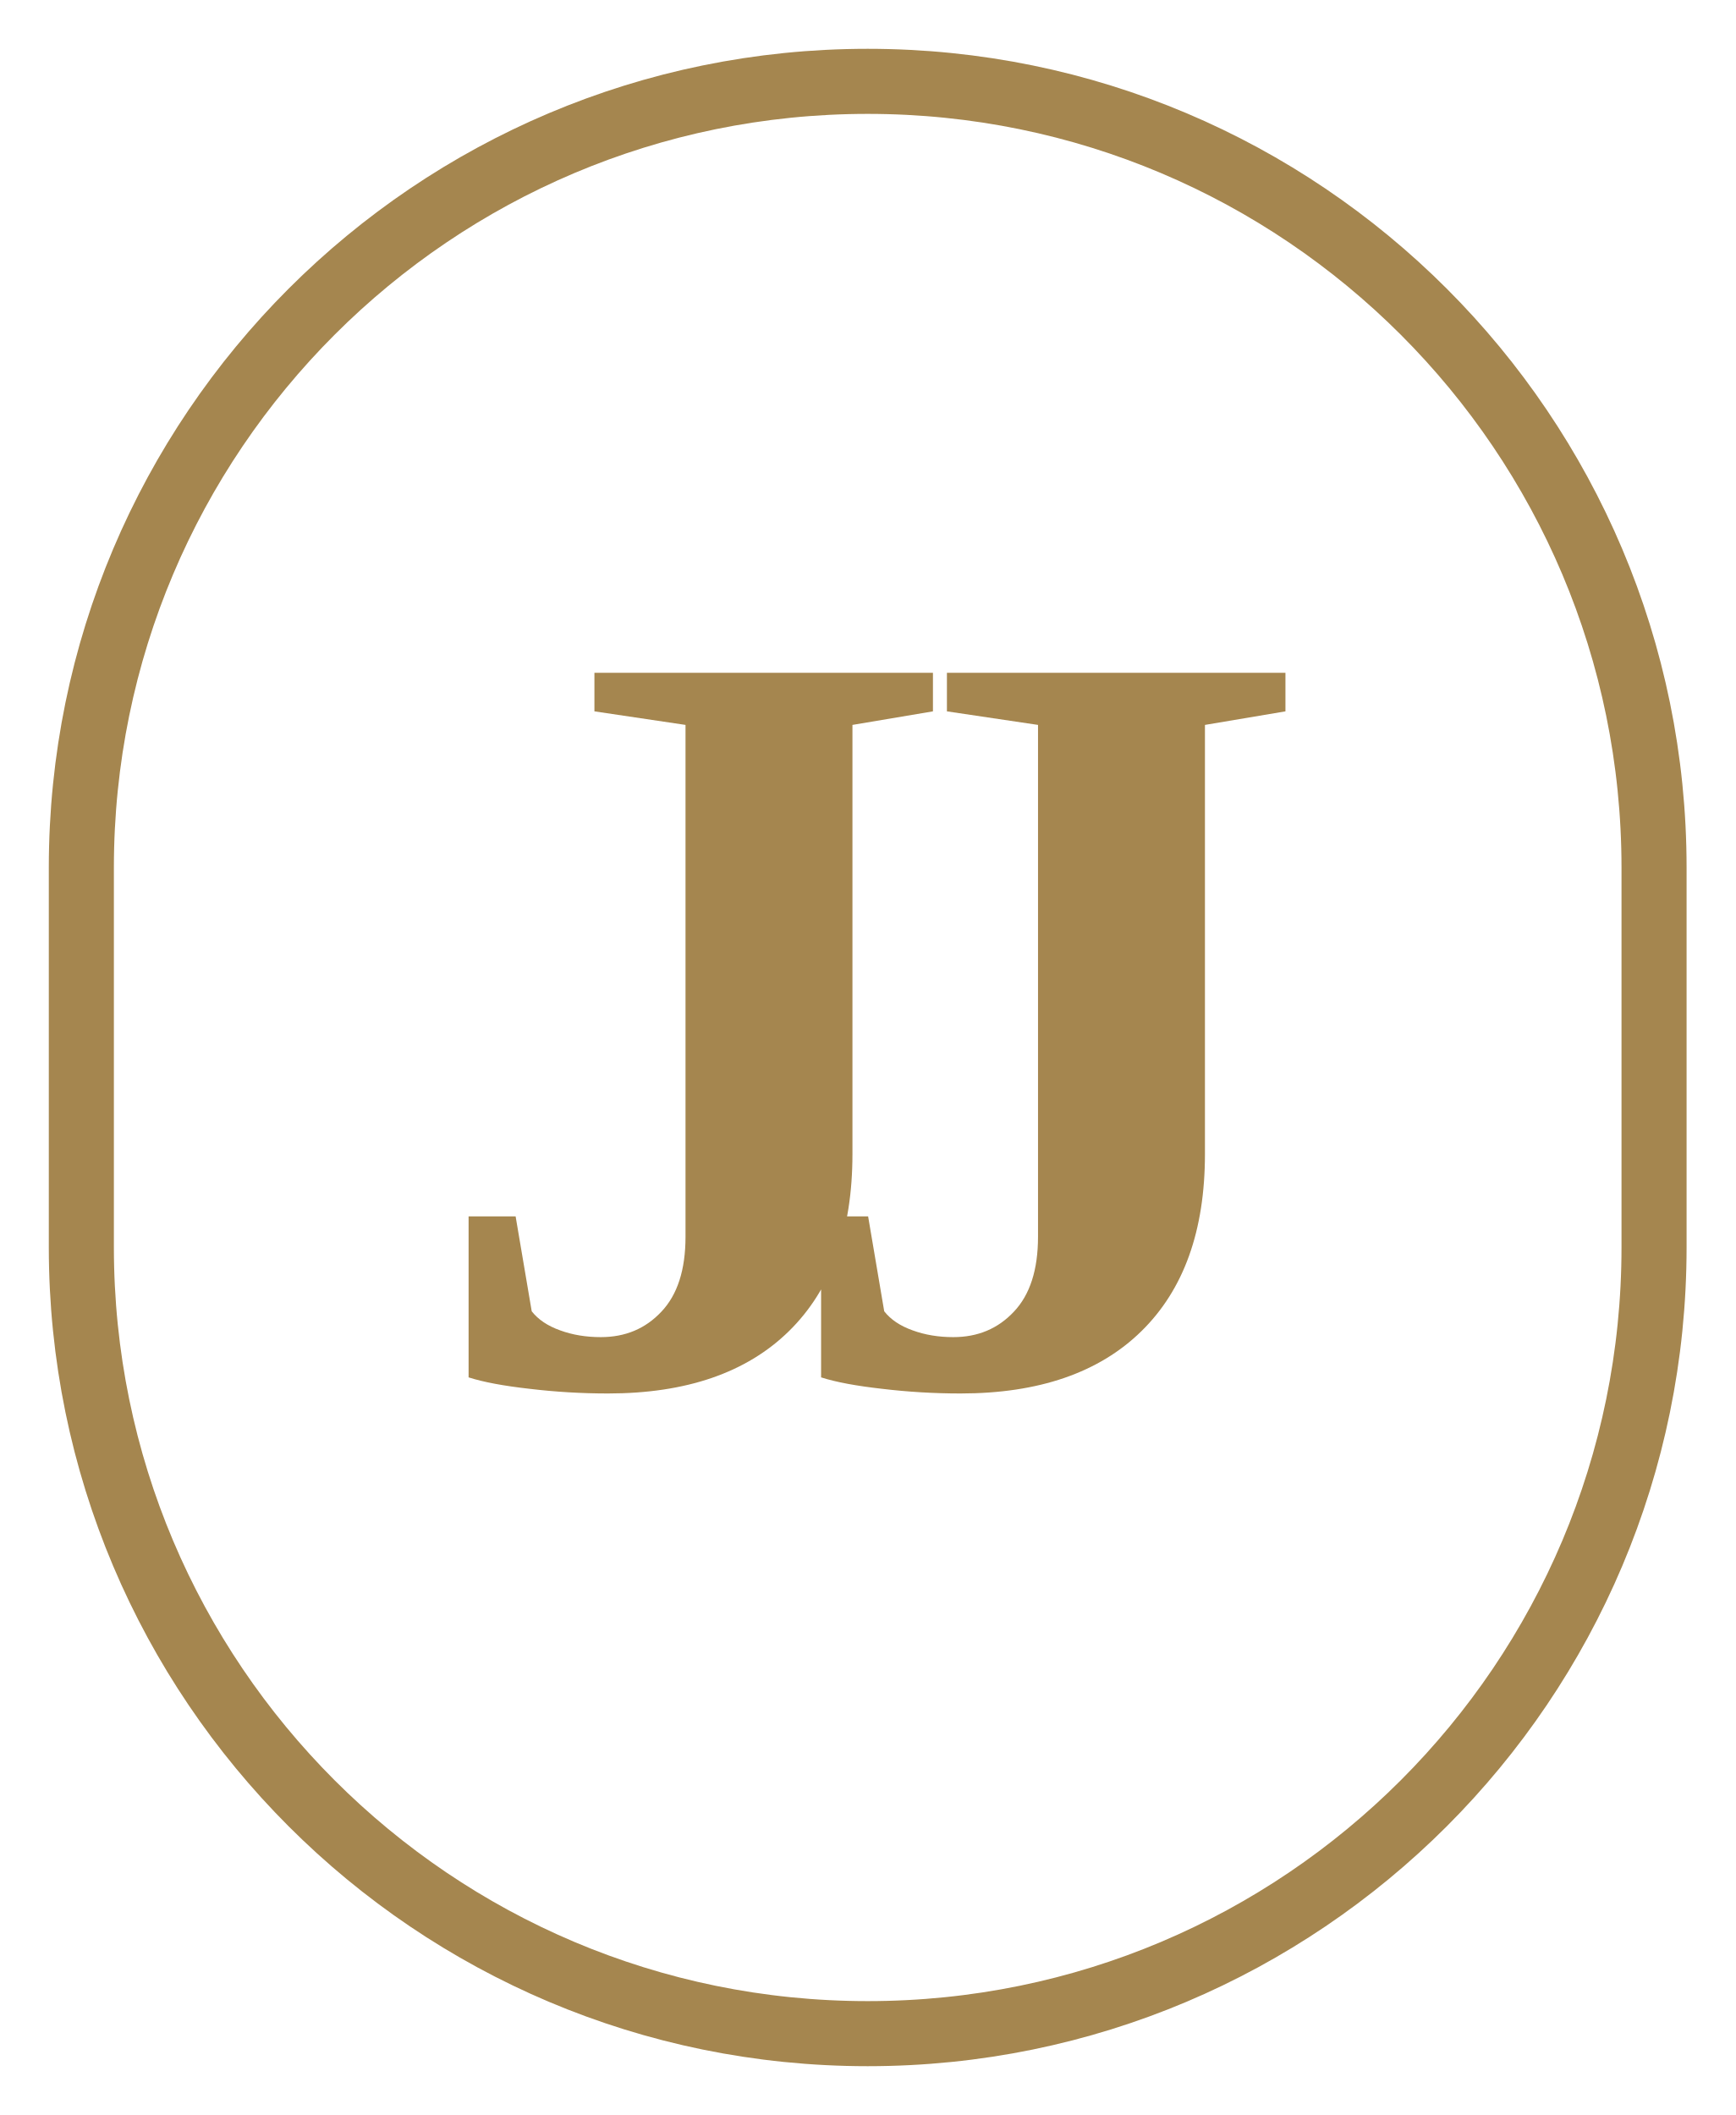
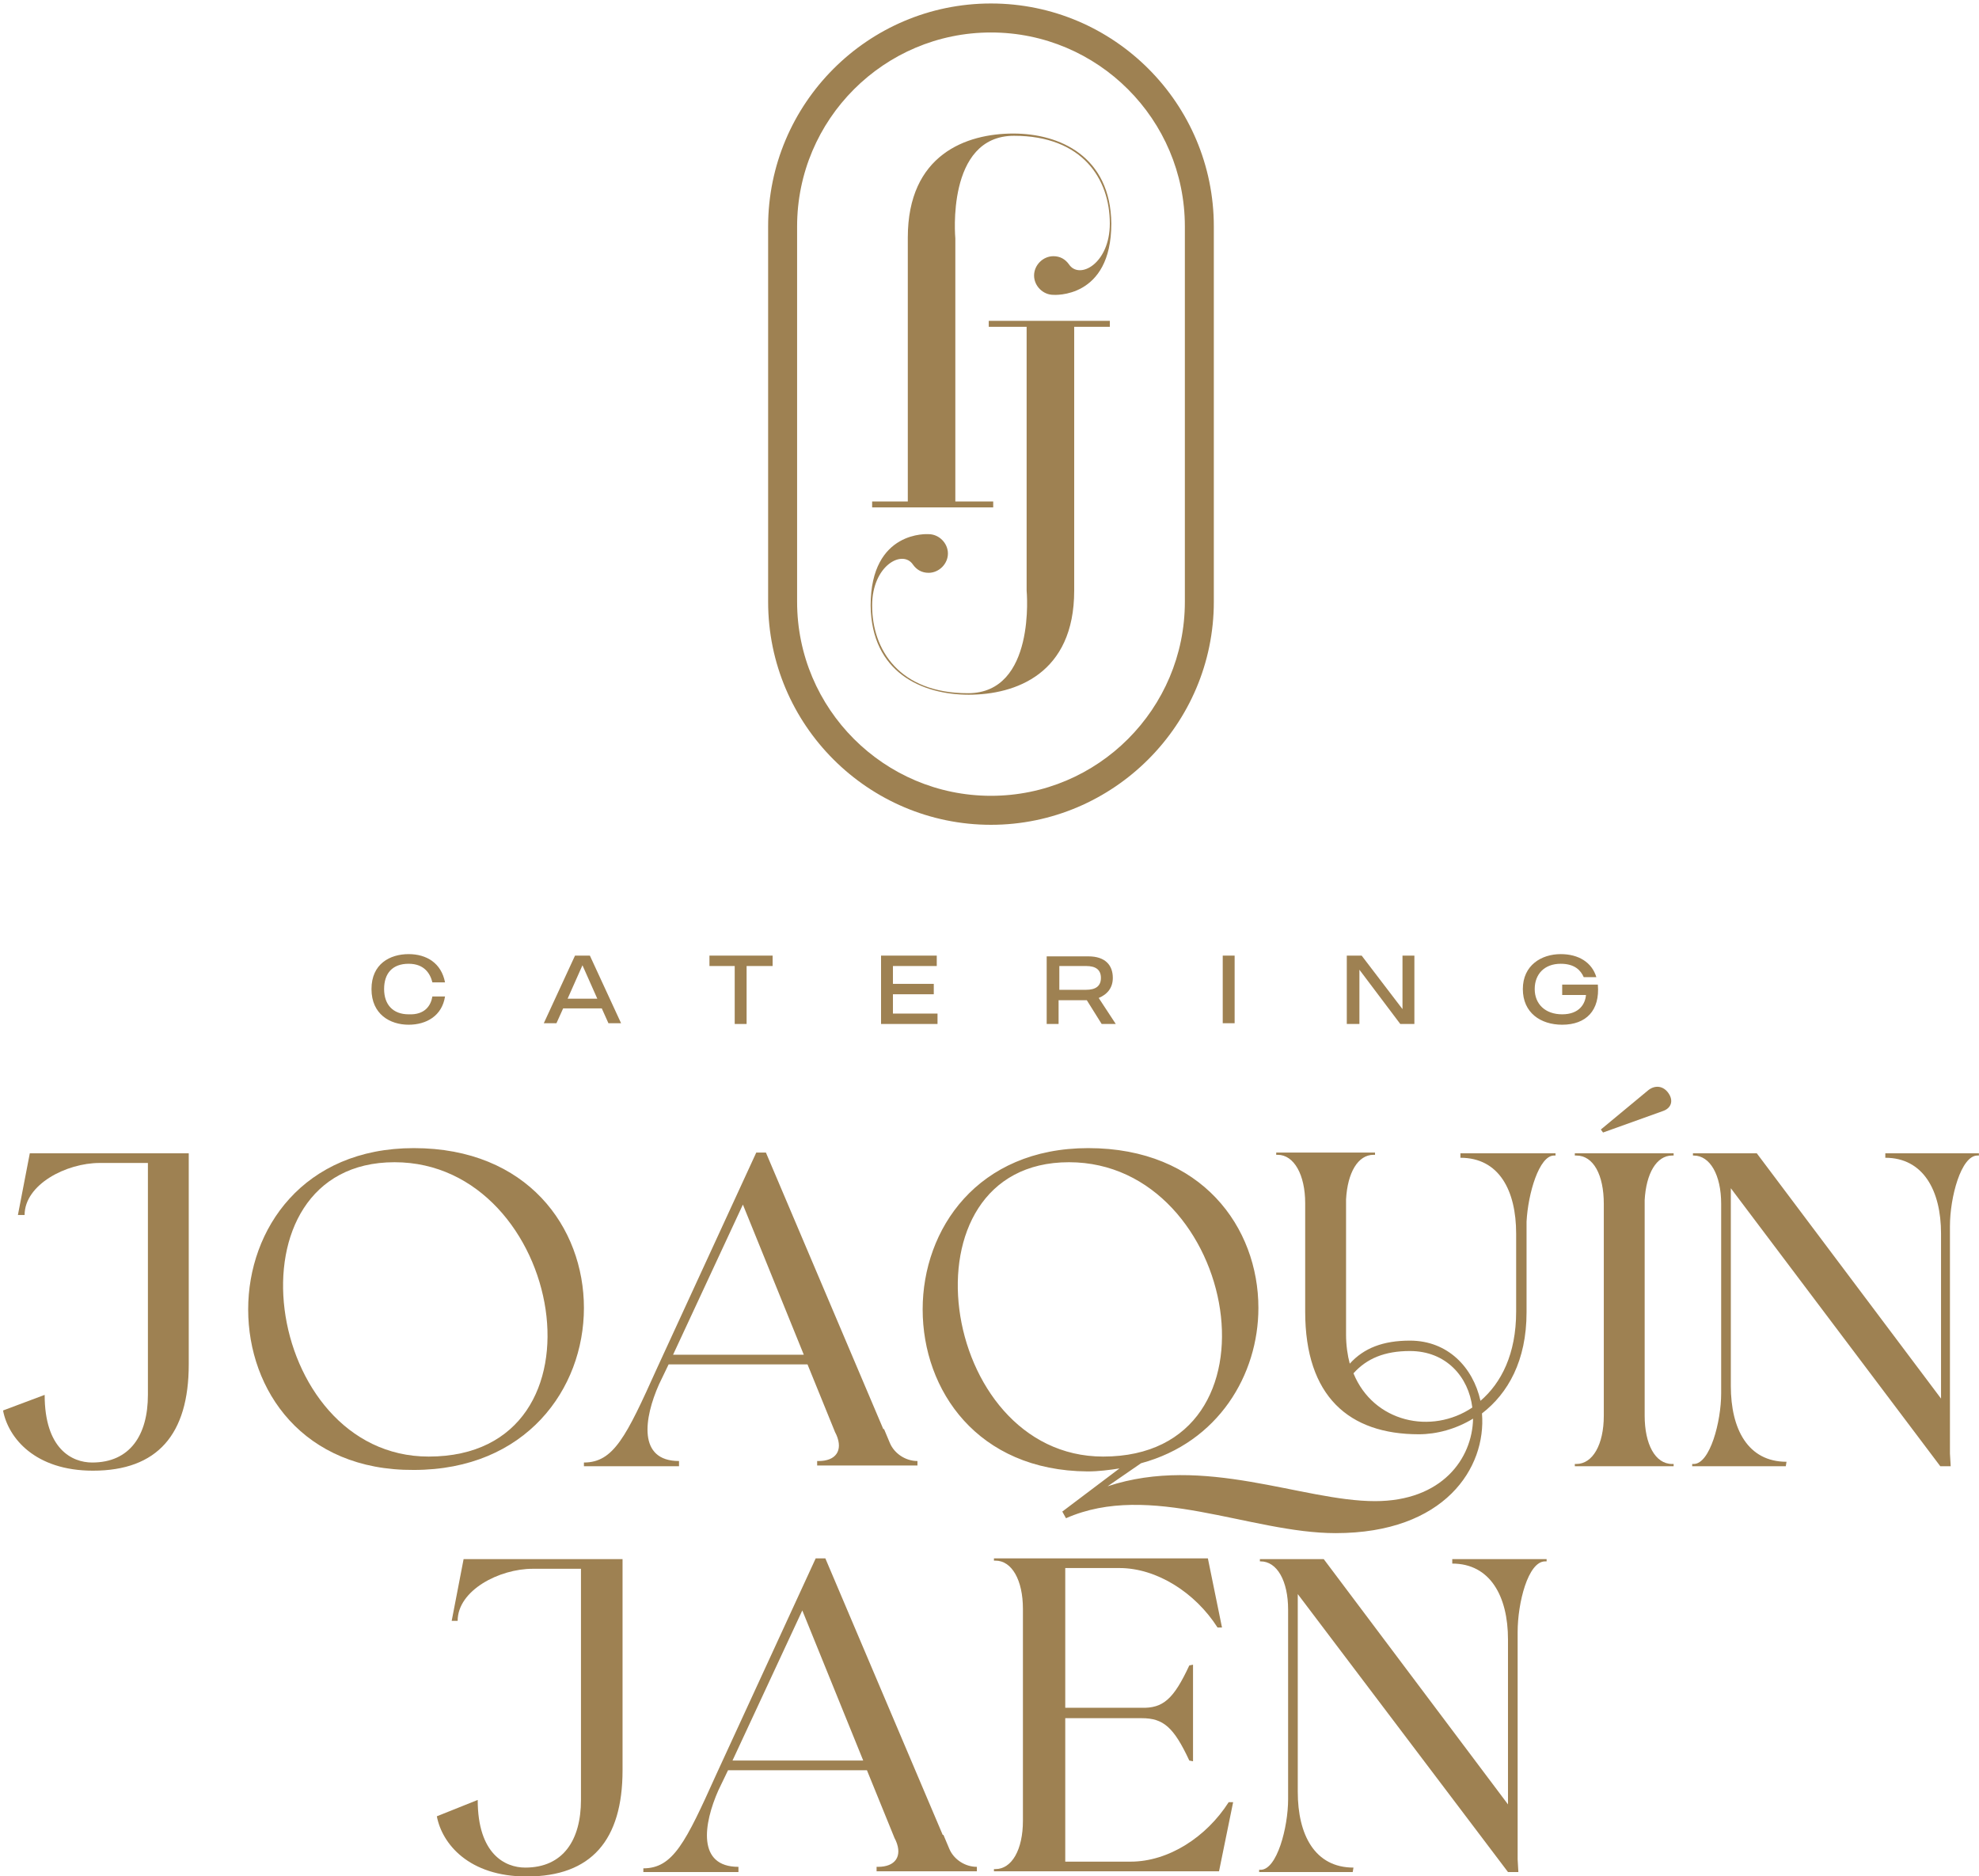
- <svg xmlns="http://www.w3.org/2000/svg" viewBox="0 0 64 78" role="img" aria-label="Joaquín Jaén">
-   <rect x="3" y="3" width="58" height="72" rx="29" fill="none" stroke="#a5864f" stroke-width="2.4" />
-   <text x="32" y="51" text-anchor="middle" font-family="Georgia, 'Times New Roman', serif" font-weight="600" font-size="40" letter-spacing="-7" fill="#a5864f">JJ</text>
+ <svg xmlns="http://www.w3.org/2000/svg" width="268px" height="254px" viewBox="0 0 269 254" version="1.1">
+   <defs>
+     <clipPath id="clip1">
+       <path d="M 0.414 156 L 26 156 L 26 200 L 0.414 200 Z M 0.414 156 " />
+     </clipPath>
+     <clipPath id="clip2">
+       <path d="M 230 156 L 268.988 156 L 268.988 199 L 230 199 Z M 230 156 " />
+     </clipPath>
+   </defs>
+   <g id="surface1">
+     <g clip-path="url(#clip1)" clip-rule="nonzero">
+       <path style=" stroke:none;fill-rule:nonzero;fill:rgb(61.961%,50.588%,32.157%);fill-opacity:1;" d="M 6.07 189.137 C 6.07 196.512 9.805 198.332 12.531 198.332 C 17.68 198.332 20.105 194.594 20.105 189.137 L 20.105 157.613 L 13.543 157.613 C 9 157.613 3.344 160.543 3.344 164.688 L 2.434 164.688 L 4.051 156.301 L 25.656 156.301 L 25.656 184.992 C 25.656 194.492 21.418 199.441 12.633 199.441 C 4.758 199.441 1.121 194.996 0.414 191.258 Z M 6.07 189.137 " />
+     </g>
+     <path style=" stroke:none;fill-rule:nonzero;fill:rgb(61.961%,50.588%,32.157%);fill-opacity:1;" d="M 33.734 177.516 C 33.734 166.605 41.207 155.594 56.25 155.594 C 71.699 155.594 79.371 166.402 79.371 177.316 C 79.371 188.328 71.496 199.34 56.25 199.34 C 41.207 199.441 33.734 188.531 33.734 177.516 M 58.27 197.523 C 83.816 197.523 76.645 157.512 53.625 157.512 C 30.203 157.512 35.652 197.523 58.27 197.523 " />
+     <path style=" stroke:none;fill-rule:nonzero;fill:rgb(61.961%,50.588%,32.157%);fill-opacity:1;" d="M 92.297 198.836 L 79.371 198.836 L 79.371 198.332 C 83.41 198.332 85.129 194.793 89.266 185.602 L 102.797 156.199 L 104.109 156.199 L 120.062 193.785 L 120.164 193.785 L 120.969 195.703 C 121.578 197.117 123.09 198.129 124.707 198.129 L 124.707 198.734 L 111.074 198.734 L 111.074 198.129 L 111.277 198.129 C 113.602 198.129 114.609 196.715 113.699 194.594 L 113.5 194.188 L 113.297 193.684 L 109.762 184.992 L 90.883 184.992 L 89.57 187.723 C 87.551 192.27 86.641 198.129 92.297 198.129 Z M 91.488 183.68 L 109.258 183.68 L 100.98 163.27 Z M 91.488 183.68 " />
+     <path style=" stroke:none;fill-rule:nonzero;fill:rgb(61.961%,50.588%,32.157%);fill-opacity:1;" d="M 125.414 177.516 C 125.414 166.605 132.883 155.594 147.93 155.594 C 163.375 155.594 171.051 166.402 171.051 177.316 C 171.051 186.406 165.598 195.602 155.098 198.43 L 150.555 201.562 C 163.68 197.219 177.008 203.582 186.902 203.582 C 195.988 203.582 200.129 197.824 200.23 192.367 C 197.906 193.785 195.281 194.492 192.859 194.492 C 183.367 194.492 177.41 189.34 177.41 177.82 L 177.41 163.07 C 177.41 159.23 175.895 156.504 173.676 156.504 L 173.473 156.504 L 173.473 156.199 L 186.902 156.199 L 186.902 156.504 L 186.699 156.504 C 184.578 156.504 183.168 158.926 182.965 162.562 L 182.965 180.953 C 182.965 182.367 183.168 183.781 183.469 184.895 C 185.387 182.77 188.012 181.762 191.648 181.762 C 196.797 181.762 200.23 185.398 201.238 189.945 C 204.066 187.52 206.086 183.578 206.086 177.82 L 206.086 167.211 C 206.086 161.352 203.762 156.906 198.512 156.906 L 198.512 156.301 L 211.438 156.301 L 211.438 156.602 L 211.234 156.602 C 209.215 156.602 207.699 161.754 207.5 165.594 L 207.5 177.922 C 207.5 184.488 204.977 188.934 201.441 191.66 C 202.047 199.039 196.395 207.93 181.551 207.93 C 169.938 207.93 156.309 200.855 144.898 205.906 L 144.395 205 L 152.168 199.137 C 150.855 199.34 149.344 199.543 147.828 199.543 C 132.883 199.441 125.414 188.531 125.414 177.516 M 149.949 197.523 C 175.492 197.523 168.324 157.512 145.305 157.512 C 121.879 157.512 127.434 197.523 149.949 197.523 M 183.973 186.207 C 186.699 192.875 194.574 194.594 200.129 190.855 C 199.625 186.711 196.594 183.176 191.648 183.176 C 188.215 183.176 185.793 184.184 183.973 186.207 " />
+     <path style=" stroke:none;fill-rule:nonzero;fill:rgb(61.961%,50.588%,32.157%);fill-opacity:1;" d="M 227.492 198.531 L 227.492 198.836 L 214.062 198.836 L 214.062 198.531 L 214.266 198.531 C 216.484 198.531 218 195.906 218 191.965 L 218 163.172 C 218 159.23 216.586 156.602 214.266 156.602 L 214.062 156.602 L 214.062 156.301 L 227.492 156.301 L 227.492 156.602 L 227.289 156.602 C 225.168 156.602 223.754 159.027 223.555 162.664 L 223.555 191.965 C 223.555 195.805 224.965 198.531 227.289 198.531 Z M 227.492 198.531 " />
+     <g clip-path="url(#clip2)" clip-rule="nonzero">
+       <path style=" stroke:none;fill-rule:nonzero;fill:rgb(61.961%,50.588%,32.157%);fill-opacity:1;" d="M 265.051 166.203 L 265.051 197.117 L 265.152 198.836 L 263.738 198.836 L 235.266 161.047 L 235.266 187.922 C 235.266 193.785 237.586 198.23 242.836 198.23 L 242.738 198.836 L 230.016 198.836 L 230.016 198.531 L 230.215 198.531 C 232.438 198.531 233.953 192.773 233.953 188.934 L 233.953 163.172 C 233.953 159.23 232.438 156.602 230.215 156.602 L 230.117 156.602 L 230.117 156.301 L 238.797 156.301 L 263.84 189.641 L 263.84 167.211 C 263.84 161.352 261.414 156.906 256.266 156.906 L 256.266 156.301 L 268.988 156.301 L 268.988 156.602 L 268.785 156.602 C 266.566 156.602 265.051 162.262 265.051 166.203 " />
+     </g>
+     <path style=" stroke:none;fill-rule:nonzero;fill:rgb(61.961%,50.588%,32.157%);fill-opacity:1;" d="M 224.059 147.711 C 224.965 147.004 226.078 147.105 226.785 148.117 C 227.492 149.125 227.188 150.137 226.078 150.539 L 217.898 153.473 L 217.598 153.066 Z M 224.059 147.711 " />
+     <path style=" stroke:none;fill-rule:nonzero;fill:rgb(61.961%,50.588%,32.157%);fill-opacity:1;" d="M 64.934 244.199 C 64.934 251.574 68.668 253.395 71.395 253.395 C 76.547 253.395 78.969 249.656 78.969 244.199 L 78.969 212.777 L 72.406 212.777 C 67.863 212.777 62.207 215.707 62.207 219.852 L 61.398 219.852 L 63.016 211.465 L 84.621 211.465 L 84.621 240.16 C 84.621 249.656 80.383 254.605 71.598 254.605 C 63.723 254.605 60.086 250.16 59.379 246.422 Z M 64.934 244.199 " />
+     <path style=" stroke:none;fill-rule:nonzero;fill:rgb(61.961%,50.588%,32.157%);fill-opacity:1;" d="M 100.375 254 L 87.449 254 L 87.449 253.496 C 91.488 253.496 93.203 249.957 97.344 240.766 L 110.875 211.363 L 112.188 211.363 L 128.141 248.949 L 128.238 248.949 L 129.047 250.867 C 129.652 252.281 131.168 253.293 132.785 253.293 L 132.785 253.898 L 119.152 253.898 L 119.152 253.293 L 119.355 253.293 C 121.676 253.293 122.688 251.879 121.777 249.758 L 121.578 249.352 L 121.375 248.848 L 117.84 240.16 L 98.961 240.16 L 97.648 242.887 C 95.629 247.434 94.719 253.293 100.375 253.293 Z M 99.566 238.844 L 117.336 238.844 L 109.055 218.438 Z M 99.566 238.844 " />
+     <path style=" stroke:none;fill-rule:nonzero;fill:rgb(61.961%,50.588%,32.157%);fill-opacity:1;" d="M 161.66 225.914 L 162.164 225.812 L 162.164 238.945 L 161.66 238.844 C 159.539 234.297 158.125 233.086 155.199 233.086 L 144.797 233.086 L 144.797 252.586 L 153.684 252.586 C 158.832 252.586 163.98 249.25 167.012 244.504 L 167.617 244.504 L 165.699 253.898 L 135.105 253.898 L 135.105 253.598 L 135.309 253.598 C 137.527 253.598 139.043 250.969 139.043 247.027 L 139.043 218.234 C 139.043 214.293 137.527 211.668 135.309 211.668 L 135.105 211.668 L 135.105 211.363 L 164.184 211.363 L 166.102 220.758 L 165.496 220.758 C 162.469 216.012 157.219 212.676 152.168 212.676 L 144.797 212.676 L 144.797 231.672 L 155.098 231.672 C 158.125 231.773 159.539 230.461 161.66 225.914 " />
+     <path style=" stroke:none;fill-rule:nonzero;fill:rgb(61.961%,50.588%,32.157%);fill-opacity:1;" d="M 206.289 221.367 L 206.289 252.281 L 206.387 254 L 204.977 254 L 176.402 216.215 L 176.402 243.09 C 176.402 248.949 178.723 253.395 183.973 253.395 L 183.871 254 L 171.152 254 L 171.152 253.695 L 171.352 253.695 C 173.574 253.695 175.09 247.938 175.09 244.098 L 175.09 218.336 C 175.09 214.395 173.574 211.77 171.352 211.77 L 171.254 211.77 L 171.254 211.465 L 179.934 211.465 L 204.977 244.805 L 204.977 222.375 C 204.977 216.516 202.551 212.07 197.402 212.07 L 197.402 211.465 L 210.227 211.465 L 210.227 211.77 L 210.023 211.77 C 207.699 211.77 206.289 217.426 206.289 221.367 " />
+     <path style=" stroke:none;fill-rule:nonzero;fill:rgb(61.961%,50.588%,32.157%);fill-opacity:1;" d="M 58.773 134.98 L 60.492 134.98 C 60.086 137.609 57.969 138.82 55.543 138.82 C 53.02 138.82 50.496 137.406 50.496 133.973 C 50.496 130.535 53.02 129.223 55.543 129.223 C 57.969 129.223 59.988 130.434 60.492 133.062 L 58.773 133.062 C 58.473 131.852 57.664 130.535 55.543 130.535 C 53.324 130.535 52.211 131.852 52.211 133.973 C 52.211 136.094 53.422 137.406 55.543 137.406 C 57.766 137.508 58.574 136.195 58.773 134.98 " />
+     <path style=" stroke:none;fill-rule:nonzero;fill:rgb(61.961%,50.588%,32.157%);fill-opacity:1;" d="M 81.797 136.598 L 76.547 136.598 L 75.637 138.617 L 73.918 138.617 L 78.16 129.426 L 80.18 129.426 L 84.422 138.617 L 82.703 138.617 Z M 81.191 135.285 L 79.172 130.738 L 77.152 135.285 Z M 81.191 135.285 " />
+     <path style=" stroke:none;fill-rule:nonzero;fill:rgb(61.961%,50.588%,32.157%);fill-opacity:1;" d="M 105.02 130.84 L 101.484 130.84 L 101.484 138.719 L 99.867 138.719 L 99.867 130.84 L 96.434 130.84 L 96.434 129.426 L 105.02 129.426 Z M 105.02 130.84 " />
+     <path style=" stroke:none;fill-rule:nonzero;fill:rgb(61.961%,50.588%,32.157%);fill-opacity:1;" d="M 127.434 138.719 L 119.758 138.719 L 119.758 129.426 L 127.332 129.426 L 127.332 130.84 L 121.375 130.84 L 121.375 133.266 L 126.926 133.266 L 126.926 134.68 L 121.375 134.68 L 121.375 137.305 L 127.434 137.305 Z M 127.434 138.719 " />
+     <path style=" stroke:none;fill-rule:nonzero;fill:rgb(61.961%,50.588%,32.157%);fill-opacity:1;" d="M 149.746 138.719 L 147.727 135.488 C 147.625 135.488 147.523 135.488 147.422 135.488 L 143.891 135.488 L 143.891 138.719 L 142.273 138.719 L 142.273 129.527 L 147.93 129.527 C 150.25 129.527 151.262 130.738 151.262 132.457 C 151.262 133.77 150.555 134.68 149.344 135.184 L 151.664 138.719 Z M 143.992 134.074 L 147.625 134.074 C 148.938 134.074 149.645 133.566 149.645 132.457 C 149.645 131.344 148.938 130.84 147.625 130.84 L 143.992 130.84 Z M 143.992 134.074 " />
+     <path style=" stroke:none;fill-rule:nonzero;fill:rgb(61.961%,50.588%,32.157%);fill-opacity:1;" d="M 166.203 129.426 L 167.82 129.426 L 167.82 138.617 L 166.203 138.617 Z M 166.203 129.426 " />
+     <path style=" stroke:none;fill-rule:nonzero;fill:rgb(61.961%,50.588%,32.157%);fill-opacity:1;" d="M 192.254 129.426 L 192.254 138.719 L 190.336 138.719 L 184.781 131.344 L 184.781 138.719 L 183.066 138.719 L 183.066 129.426 L 185.086 129.426 L 190.637 136.699 L 190.637 129.426 Z M 192.254 129.426 " />
+     <path style=" stroke:none;fill-rule:nonzero;fill:rgb(61.961%,50.588%,32.157%);fill-opacity:1;" d="M 212.344 138.82 C 209.418 138.82 206.996 137.203 206.996 133.973 C 206.996 130.738 209.52 129.223 212.145 129.223 C 214.566 129.223 216.383 130.336 216.988 132.355 L 215.273 132.355 C 214.871 131.445 214.062 130.535 212.145 130.535 C 209.922 130.535 208.609 131.949 208.609 133.973 C 208.609 135.992 210.023 137.406 212.344 137.406 C 214.668 137.406 215.477 135.992 215.578 134.781 L 212.344 134.781 L 212.344 133.363 L 217.191 133.363 C 217.496 136.902 215.578 138.82 212.344 138.82 " />
+     <path style=" stroke:none;fill-rule:nonzero;fill:rgb(61.961%,50.588%,32.157%);fill-opacity:1;" d="M 137.73 17.68 C 131.371 17.68 123.395 20.512 123.395 31.824 L 123.395 67.691 L 118.547 67.691 L 118.547 68.5 L 135.004 68.5 L 135.004 67.691 L 129.855 67.691 L 129.855 31.926 C 129.855 31.926 128.543 17.984 137.832 17.984 C 147.121 17.984 150.855 23.844 150.855 29.906 C 150.855 35.363 146.719 37.586 145.305 35.465 C 144.797 34.754 144.094 34.352 143.184 34.352 C 141.77 34.352 140.559 35.562 140.559 36.98 C 140.559 38.395 141.77 39.605 143.184 39.605 C 143.184 39.605 151.059 40.211 151.059 29.906 C 150.957 20.812 144.094 17.68 137.73 17.68 " />
+     <path style=" stroke:none;fill-rule:nonzero;fill:rgb(61.961%,50.588%,32.157%);fill-opacity:1;" d="M 131.672 93.961 C 138.035 93.961 146.012 91.133 146.012 79.816 L 146.012 43.949 L 150.855 43.949 L 150.855 43.141 L 134.398 43.141 L 134.398 43.949 L 139.547 43.949 L 139.547 79.816 C 139.547 79.816 140.859 93.758 131.57 93.758 C 122.281 93.758 118.547 87.898 118.547 81.836 C 118.547 76.383 122.688 74.16 124.102 76.281 C 124.605 76.988 125.312 77.391 126.223 77.391 C 127.633 77.391 128.848 76.18 128.848 74.766 C 128.848 73.352 127.633 72.137 126.223 72.137 C 126.223 72.137 118.344 71.531 118.344 81.836 C 118.445 90.93 125.312 93.961 131.672 93.961 " />
+     <path style=" stroke:none;fill-rule:nonzero;fill:rgb(61.961%,50.588%,32.157%);fill-opacity:1;" d="M 134.703 3.941 C 149.242 3.941 161.055 15.762 161.055 30.309 L 161.055 81.332 C 161.055 95.883 149.242 107.703 134.703 107.703 C 120.164 107.703 108.348 95.883 108.348 81.332 L 108.348 30.309 C 108.348 15.762 120.164 3.941 134.703 3.941 Z M 134.703 0 C 117.941 0 104.41 13.641 104.41 30.309 L 104.41 81.332 C 104.41 98.105 118.043 111.645 134.703 111.645 C 151.363 111.645 164.992 98.004 164.992 81.332 L 164.992 30.309 C 164.992 13.641 151.461 0 134.703 0 " />
+   </g>
</svg>
